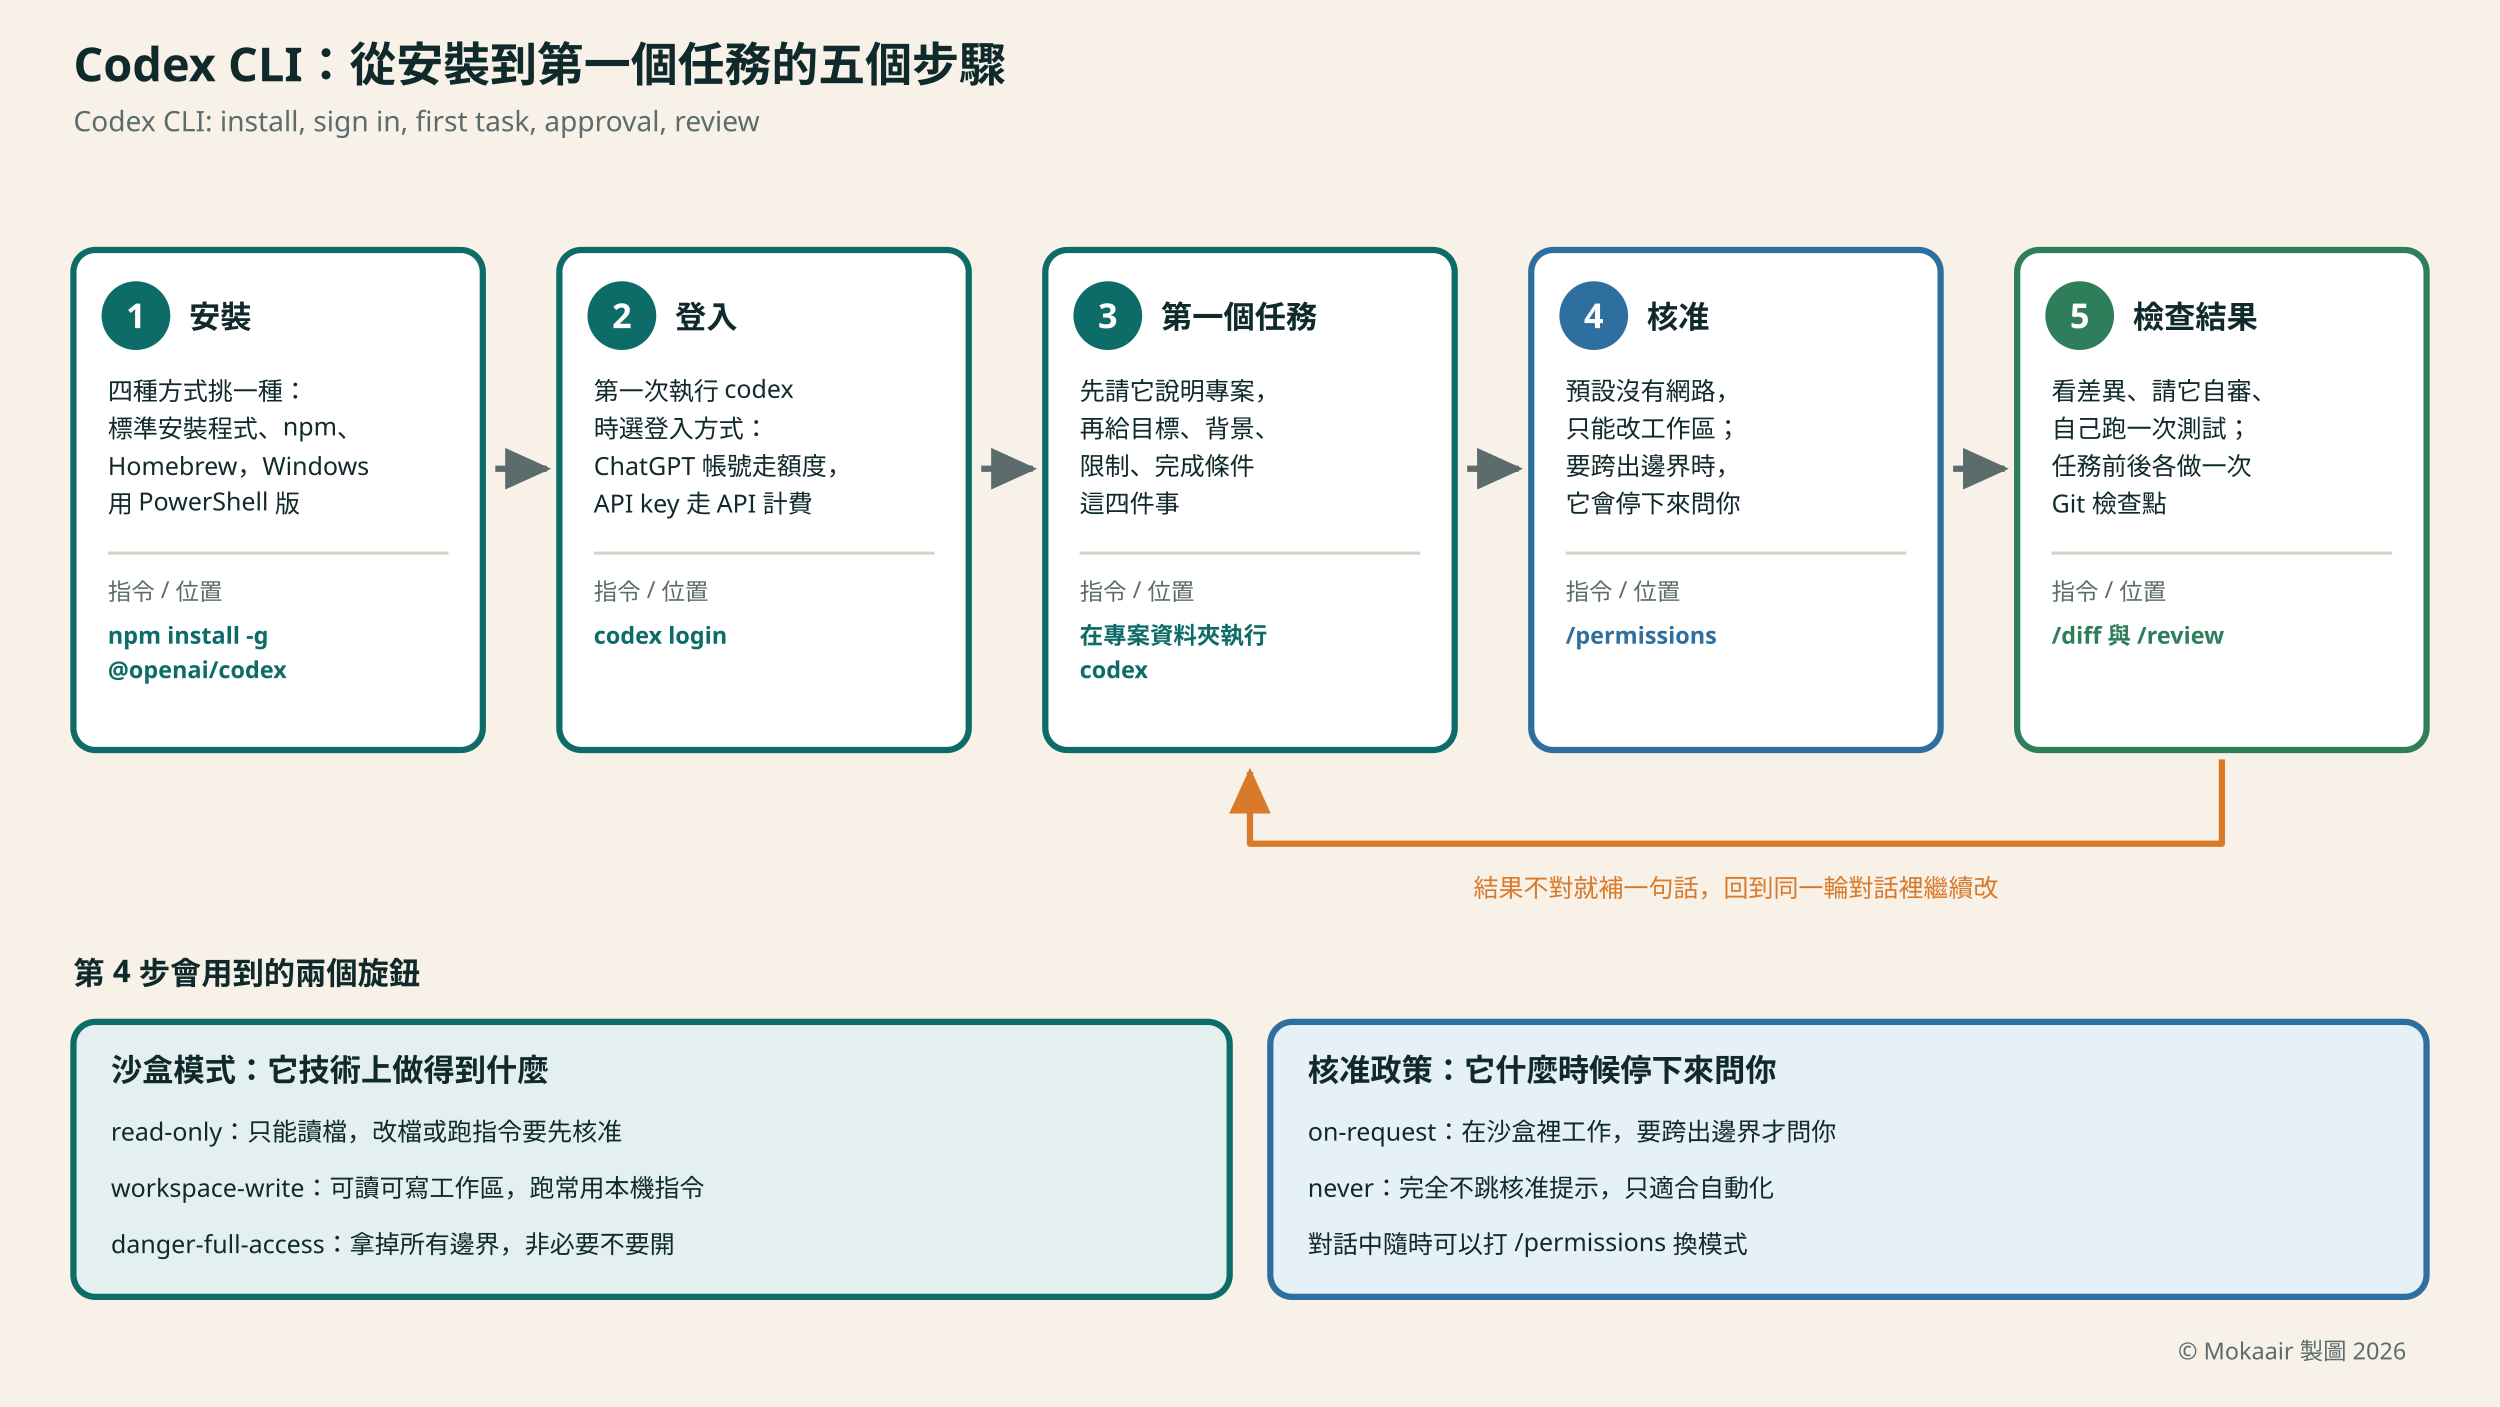
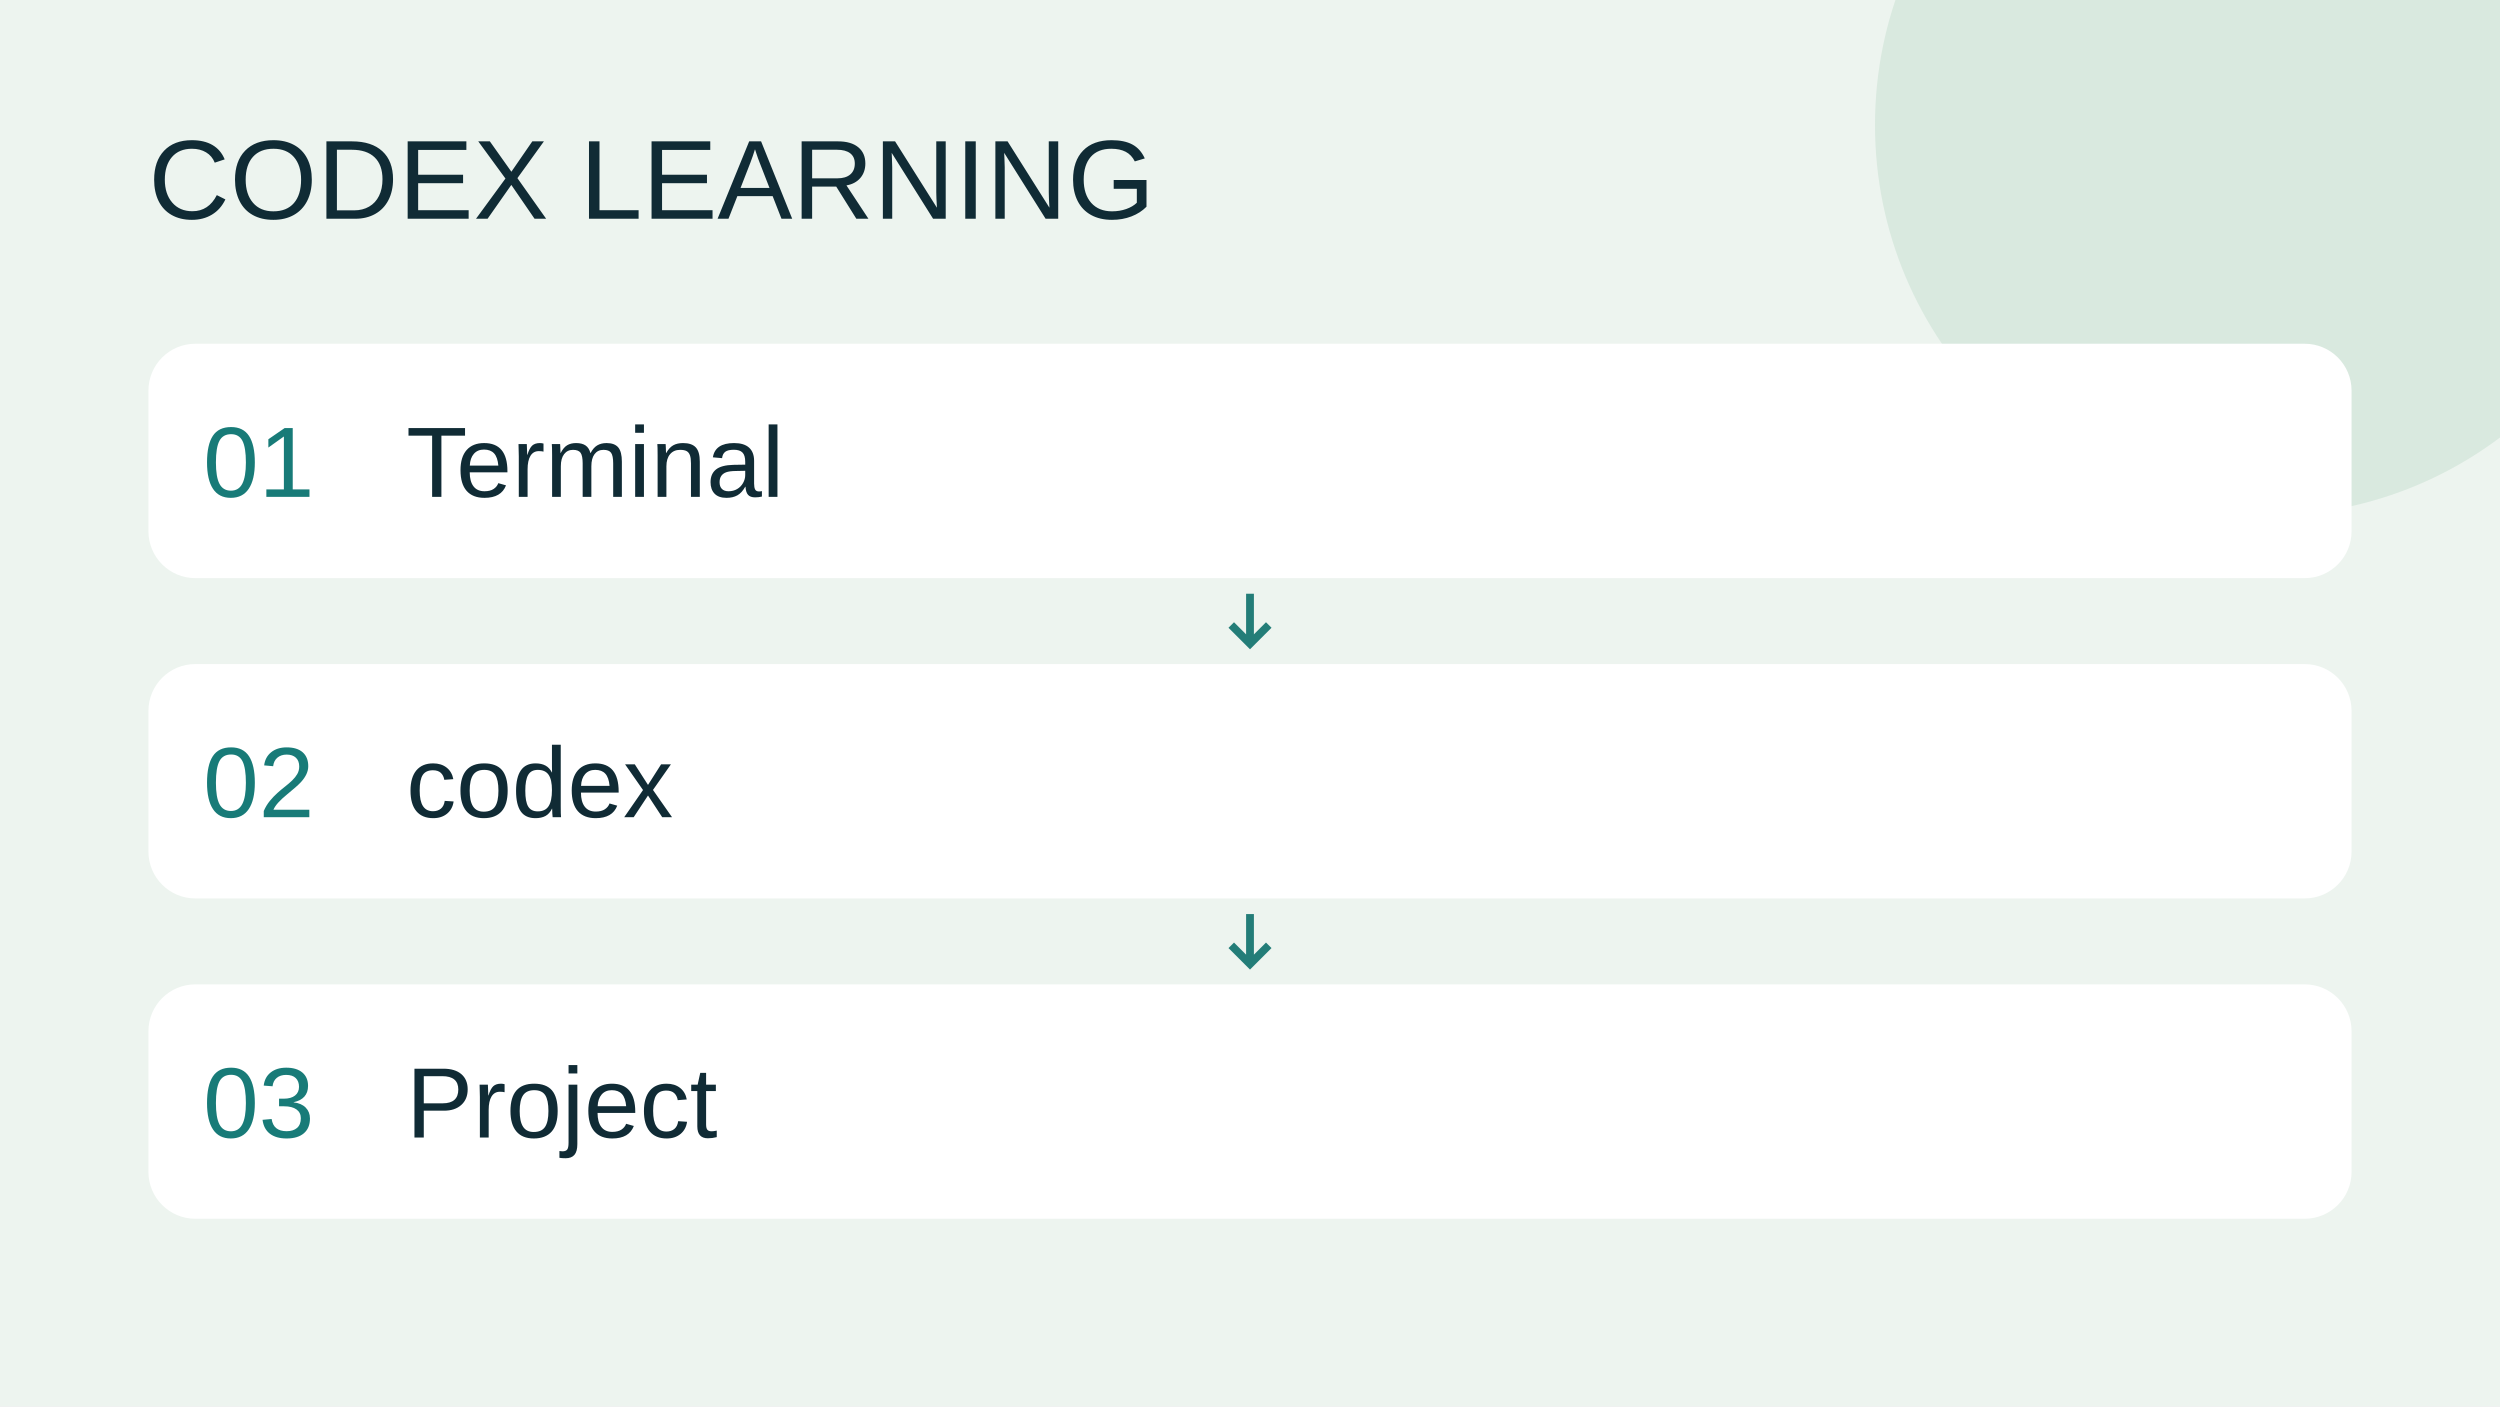
- <svg xmlns="http://www.w3.org/2000/svg" viewBox="0 0 1600 900" width="1600" height="900" role="img" aria-labelledby="title desc" font-family="'Noto Sans TC','Noto Sans JP','PingFang TC','Microsoft JhengHei','Hiragino Sans',system-ui,sans-serif">
-   <defs>
-     <marker id="arrow" viewBox="0 0 12 12" refX="10" refY="6" markerWidth="8" markerHeight="8" orient="auto-start-reverse">
-       <path d="M 0 1 L 11 6 L 0 11 z" fill="#5C6B6B" />
-     </marker>
-     <marker id="arrowOrange" viewBox="0 0 12 12" refX="10" refY="6" markerWidth="8" markerHeight="8" orient="auto-start-reverse">
-       <path d="M 0 1 L 11 6 L 0 11 z" fill="#D97A2B" />
-     </marker>
-   </defs>
-   <rect width="1600" height="900" fill="#F7F1E8" />
-   <text x="47" y="52" font-size="30" font-weight="700" fill="#102A2B">Codex CLI：從安裝到第一個任務的五個步驟</text>
-   <text x="47" y="84" font-size="18" fill="#5C6B6B">Codex CLI: install, sign in, first task, approval, review</text>
-   <rect x="47" y="160" width="262" height="320" rx="14" fill="#FFFFFF" stroke="#0D6B68" stroke-width="4" />
-   <circle cx="87" cy="202" r="22" fill="#0D6B68" />
-   <text x="87" y="210" font-size="22" font-weight="700" fill="#FFFFFF" text-anchor="middle">1</text>
-   <text x="121" y="210" font-size="20" font-weight="700" fill="#102A2B">安裝</text>
-   <text x="69" y="256" font-size="16" fill="#102A2B">四種方式挑一種：</text>
-   <text x="69" y="280" font-size="16" fill="#102A2B">標準安裝程式、npm、</text>
-   <text x="69" y="304" font-size="16" fill="#102A2B">Homebrew，Windows</text>
-   <text x="69" y="328" font-size="16" fill="#102A2B">用 PowerShell 版</text>
-   <line x1="69" y1="354" x2="287" y2="354" stroke="#D8D2C6" stroke-width="2" />
-   <text x="69" y="384" font-size="15" fill="#5C6B6B">指令 / 位置</text>
-   <text x="69" y="412" font-size="15" font-weight="700" fill="#0D6B68">npm install -g</text>
-   <text x="69" y="434" font-size="15" font-weight="700" fill="#0D6B68">@openai/codex</text>
-   <line x1="317" y1="300" x2="350" y2="300" stroke="#5C6B6B" stroke-width="4" marker-end="url(#arrow)" />
-   <rect x="358" y="160" width="262" height="320" rx="14" fill="#FFFFFF" stroke="#0D6B68" stroke-width="4" />
-   <circle cx="398" cy="202" r="22" fill="#0D6B68" />
-   <text x="398" y="210" font-size="22" font-weight="700" fill="#FFFFFF" text-anchor="middle">2</text>
-   <text x="432" y="210" font-size="20" font-weight="700" fill="#102A2B">登入</text>
-   <text x="380" y="256" font-size="16" fill="#102A2B">第一次執行 codex</text>
-   <text x="380" y="280" font-size="16" fill="#102A2B">時選登入方式：</text>
-   <text x="380" y="304" font-size="16" fill="#102A2B">ChatGPT 帳號走額度，</text>
-   <text x="380" y="328" font-size="16" fill="#102A2B">API key 走 API 計費</text>
-   <line x1="380" y1="354" x2="598" y2="354" stroke="#D8D2C6" stroke-width="2" />
-   <text x="380" y="384" font-size="15" fill="#5C6B6B">指令 / 位置</text>
-   <text x="380" y="412" font-size="15" font-weight="700" fill="#0D6B68">codex login</text>
-   <line x1="628" y1="300" x2="661" y2="300" stroke="#5C6B6B" stroke-width="4" marker-end="url(#arrow)" />
-   <rect x="669" y="160" width="262" height="320" rx="14" fill="#FFFFFF" stroke="#0D6B68" stroke-width="4" />
-   <circle cx="709" cy="202" r="22" fill="#0D6B68" />
-   <text x="709" y="210" font-size="22" font-weight="700" fill="#FFFFFF" text-anchor="middle">3</text>
-   <text x="743" y="210" font-size="20" font-weight="700" fill="#102A2B">第一個任務</text>
-   <text x="691" y="256" font-size="16" fill="#102A2B">先請它說明專案，</text>
-   <text x="691" y="280" font-size="16" fill="#102A2B">再給目標、背景、</text>
-   <text x="691" y="304" font-size="16" fill="#102A2B">限制、完成條件</text>
-   <text x="691" y="328" font-size="16" fill="#102A2B">這四件事</text>
-   <line x1="691" y1="354" x2="909" y2="354" stroke="#D8D2C6" stroke-width="2" />
-   <text x="691" y="384" font-size="15" fill="#5C6B6B">指令 / 位置</text>
-   <text x="691" y="412" font-size="15" font-weight="700" fill="#0D6B68">在專案資料夾執行</text>
-   <text x="691" y="434" font-size="15" font-weight="700" fill="#0D6B68">codex</text>
-   <line x1="939" y1="300" x2="972" y2="300" stroke="#5C6B6B" stroke-width="4" marker-end="url(#arrow)" />
-   <rect x="980" y="160" width="262" height="320" rx="14" fill="#FFFFFF" stroke="#2F6F9F" stroke-width="4" />
-   <circle cx="1020" cy="202" r="22" fill="#2F6F9F" />
-   <text x="1020" y="210" font-size="22" font-weight="700" fill="#FFFFFF" text-anchor="middle">4</text>
-   <text x="1054" y="210" font-size="20" font-weight="700" fill="#102A2B">核准</text>
-   <text x="1002" y="256" font-size="16" fill="#102A2B">預設沒有網路，</text>
-   <text x="1002" y="280" font-size="16" fill="#102A2B">只能改工作區；</text>
-   <text x="1002" y="304" font-size="16" fill="#102A2B">要跨出邊界時，</text>
-   <text x="1002" y="328" font-size="16" fill="#102A2B">它會停下來問你</text>
-   <line x1="1002" y1="354" x2="1220" y2="354" stroke="#D8D2C6" stroke-width="2" />
-   <text x="1002" y="384" font-size="15" fill="#5C6B6B">指令 / 位置</text>
-   <text x="1002" y="412" font-size="15" font-weight="700" fill="#2F6F9F">/permissions</text>
-   <line x1="1250" y1="300" x2="1283" y2="300" stroke="#5C6B6B" stroke-width="4" marker-end="url(#arrow)" />
-   <rect x="1291" y="160" width="262" height="320" rx="14" fill="#FFFFFF" stroke="#2E7D5B" stroke-width="4" />
-   <circle cx="1331" cy="202" r="22" fill="#2E7D5B" />
-   <text x="1331" y="210" font-size="22" font-weight="700" fill="#FFFFFF" text-anchor="middle">5</text>
-   <text x="1365" y="210" font-size="20" font-weight="700" fill="#102A2B">檢查結果</text>
-   <text x="1313" y="256" font-size="16" fill="#102A2B">看差異、請它自審、</text>
-   <text x="1313" y="280" font-size="16" fill="#102A2B">自己跑一次測試；</text>
-   <text x="1313" y="304" font-size="16" fill="#102A2B">任務前後各做一次</text>
-   <text x="1313" y="328" font-size="16" fill="#102A2B">Git 檢查點</text>
-   <line x1="1313" y1="354" x2="1531" y2="354" stroke="#D8D2C6" stroke-width="2" />
-   <text x="1313" y="384" font-size="15" fill="#5C6B6B">指令 / 位置</text>
-   <text x="1313" y="412" font-size="15" font-weight="700" fill="#2E7D5B">/diff 與 /review</text>
-   <path d="M 1422 486 L 1422 540 L 800 540 L 800 494" fill="none" stroke="#D97A2B" stroke-width="4" stroke-linejoin="round" marker-end="url(#arrowOrange)" />
-   <text x="1111" y="574" font-size="16" fill="#D97A2B" text-anchor="middle">結果不對就補一句話，回到同一輪對話裡繼續改</text>
-   <text x="47" y="630" font-size="20" font-weight="700" fill="#102A2B">第 4 步會用到的兩個旋鈕</text>
-   <rect x="47" y="654" width="740" height="176" rx="14" fill="#E3F0EF" stroke="#0D6B68" stroke-width="4" />
-   <text x="71" y="692" font-size="20" font-weight="700" fill="#102A2B">沙盒模式：它技術上做得到什麼</text>
-   <text x="71" y="730" font-size="16" fill="#102A2B">read-only：只能讀檔，改檔或跑指令要先核准</text>
-   <text x="71" y="766" font-size="16" fill="#102A2B">workspace-write：可讀可寫工作區，跑常用本機指令</text>
-   <text x="71" y="802" font-size="16" fill="#102A2B">danger-full-access：拿掉所有邊界，非必要不要開</text>
-   <rect x="813" y="654" width="740" height="176" rx="14" fill="#E6F0F7" stroke="#2F6F9F" stroke-width="4" />
-   <text x="837" y="692" font-size="20" font-weight="700" fill="#102A2B">核准政策：它什麼時候停下來問你</text>
-   <text x="837" y="730" font-size="16" fill="#102A2B">on-request：在沙盒裡工作，要跨出邊界才問你</text>
-   <text x="837" y="766" font-size="16" fill="#102A2B">never：完全不跳核准提示，只適合自動化</text>
-   <text x="837" y="802" font-size="16" fill="#102A2B">對話中隨時可以打 /permissions 換模式</text>
-   <text x="1540" y="870" text-anchor="end" font-size="15" fill="#5C6B6B">© Mokaair 製圖 2026</text>
+ <svg xmlns="http://www.w3.org/2000/svg" width="1600" height="900" viewBox="0 0 1600 900">
+   <rect width="1600" height="900" fill="#edf4ef" />
+   <circle cx="1450" cy="80" r="250" fill="#d9e9df" />
+   <text x="95" y="140" fill="#102b35" font-size="72" font-family="Arial">CODEX LEARNING</text>
+   <rect x="95" y="220" width="1410" height="150" rx="30" fill="#fff" />
+   <text x="130" y="318" fill="#187b78" font-size="64" font-family="Arial">01</text>
+   <text x="260" y="318" fill="#102b35" font-size="64" font-family="Arial">Terminal</text>
+   <path d="M 800 380 v 32 m -12 -12 l 12 12 12 -12" fill="none" stroke="#237d78" stroke-width="5" />
+   <rect x="95" y="425" width="1410" height="150" rx="30" fill="#fff" />
+   <text x="130" y="523" fill="#187b78" font-size="64" font-family="Arial">02</text>
+   <text x="260" y="523" fill="#102b35" font-size="64" font-family="Arial">codex</text>
+   <path d="M 800 585 v 32 m -12 -12 l 12 12 12 -12" fill="none" stroke="#237d78" stroke-width="5" />
+   <rect x="95" y="630" width="1410" height="150" rx="30" fill="#fff" />
+   <text x="130" y="728" fill="#187b78" font-size="64" font-family="Arial">03</text>
+   <text x="260" y="728" fill="#102b35" font-size="64" font-family="Arial">Project</text>
</svg>
